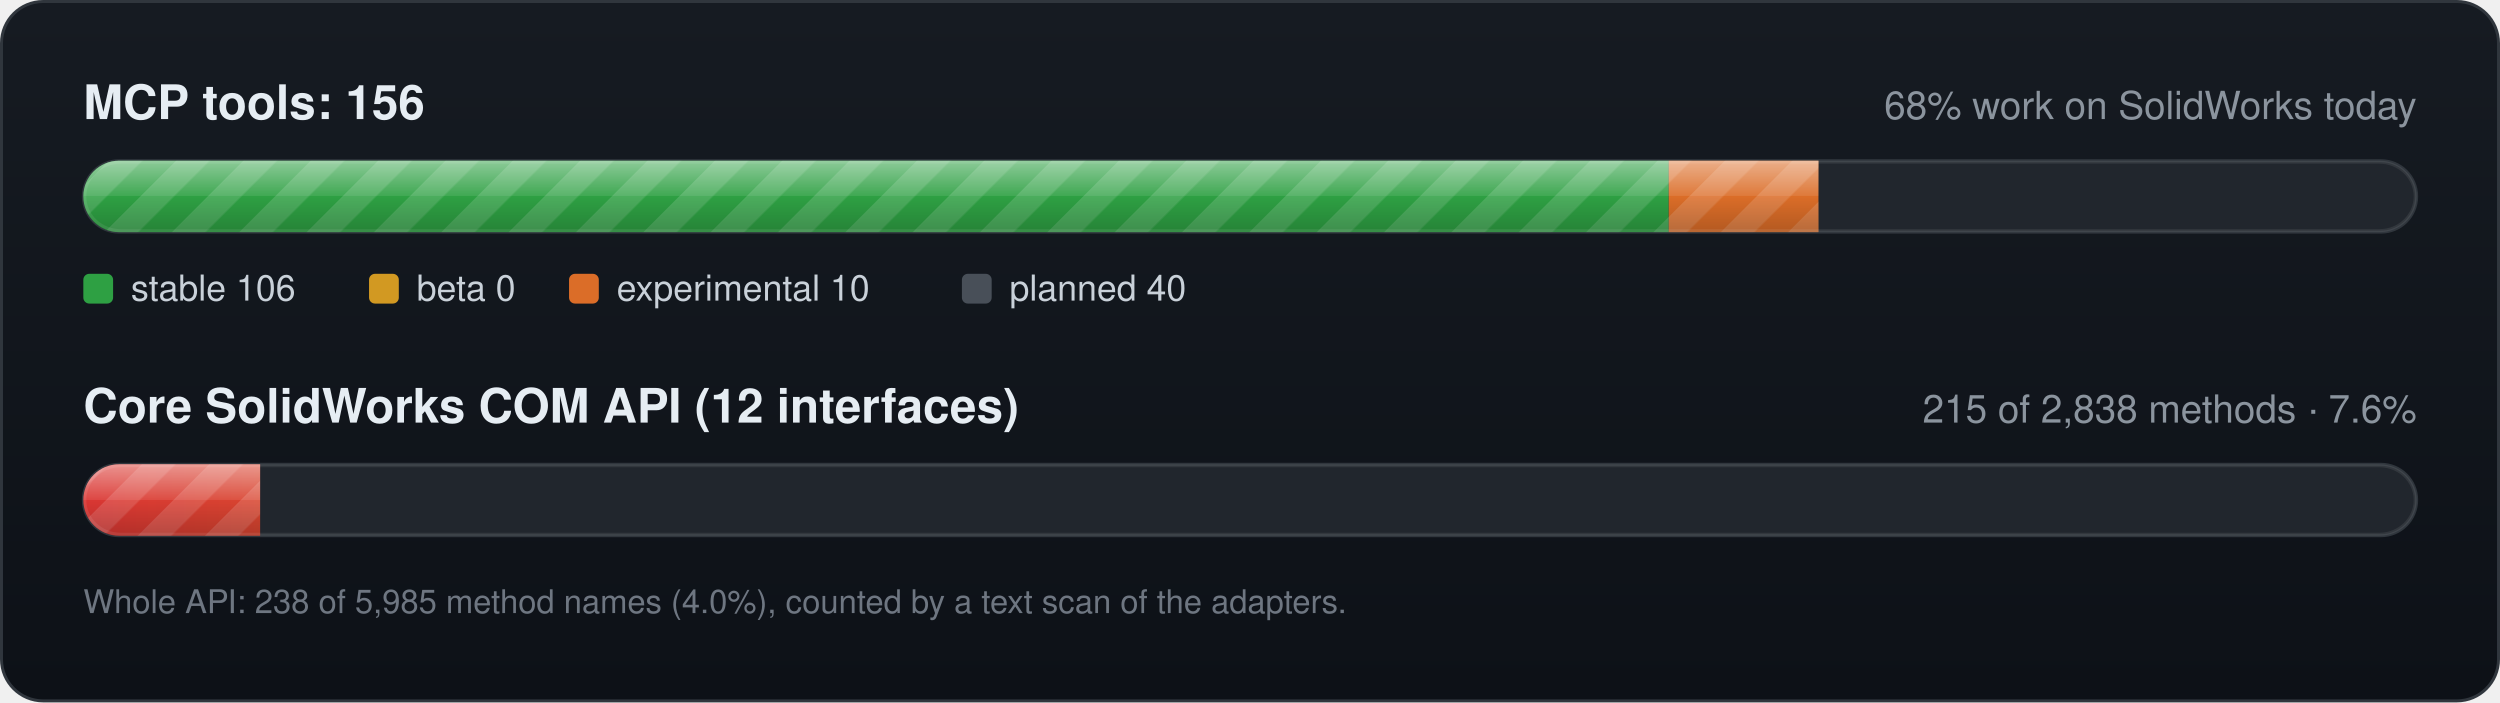
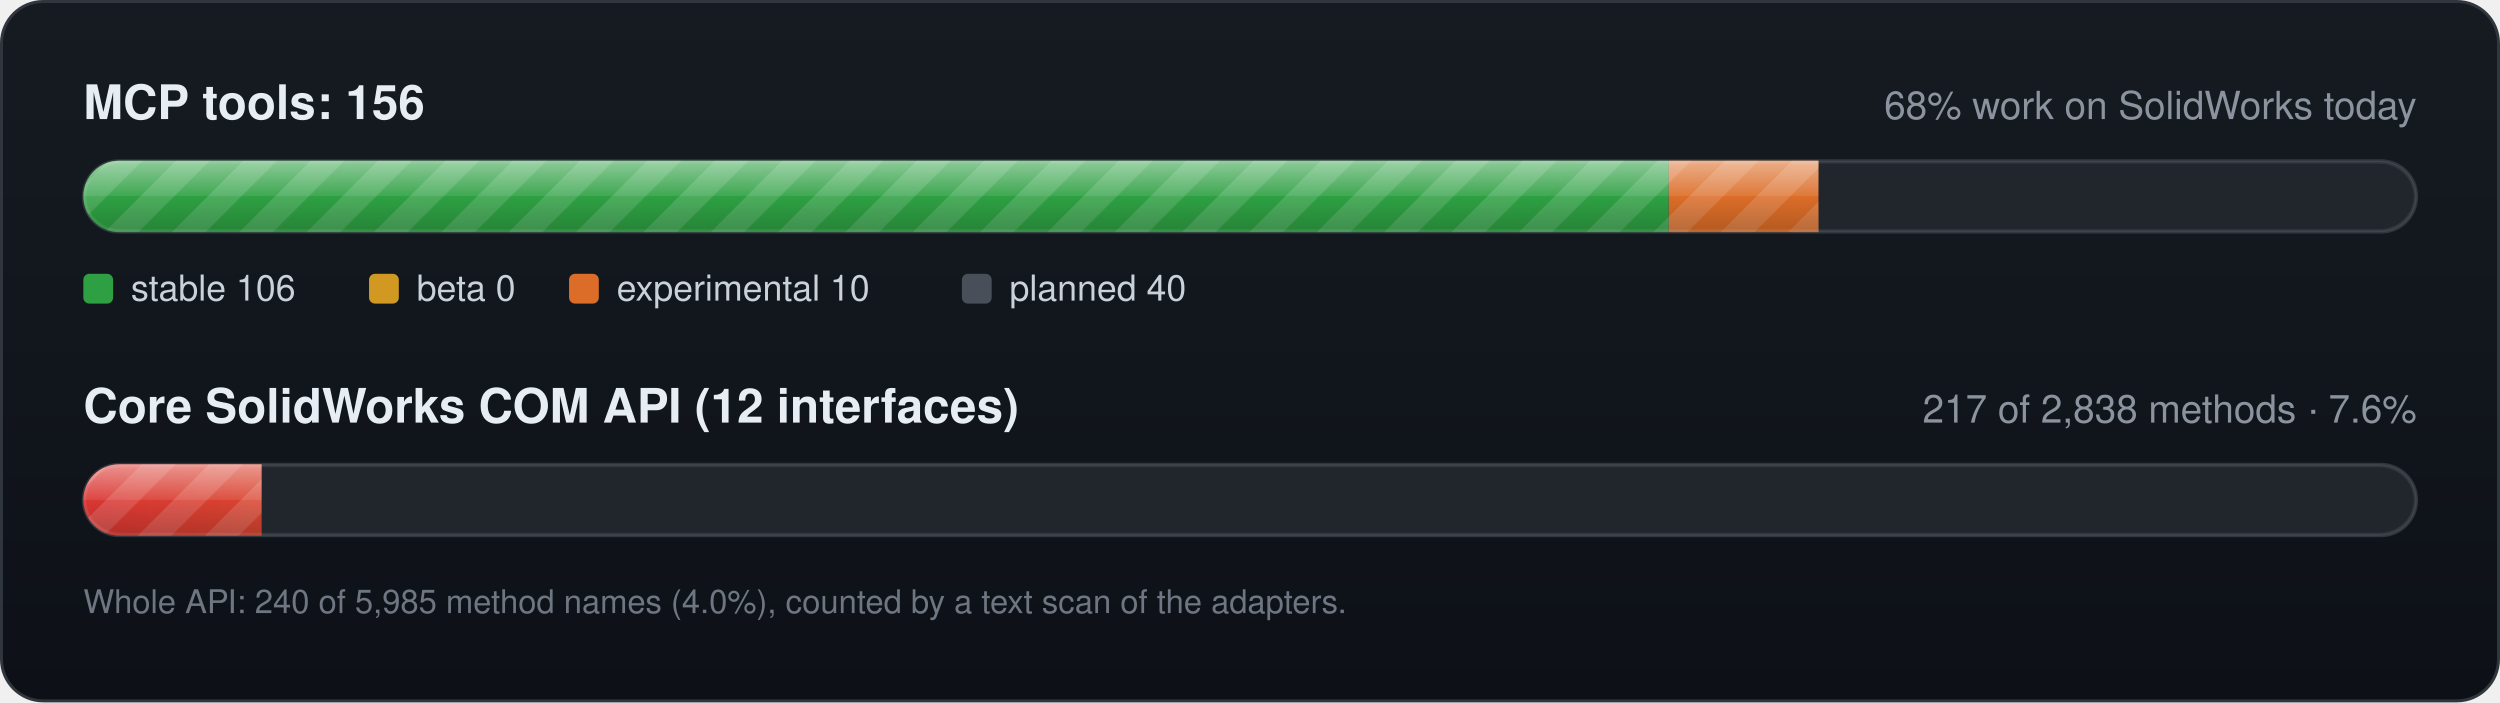
<svg xmlns="http://www.w3.org/2000/svg" width="840" height="236" viewBox="0 0 840 236" role="img" aria-label="Project progress">
  <defs>
    <linearGradient id="panel" x1="0" y1="0" x2="0" y2="1">
      <stop offset="0" stop-color="#161b22" />
      <stop offset="1" stop-color="#0d1117" />
    </linearGradient>
    <linearGradient id="gloss" x1="0" y1="0" x2="0" y2="1">
      <stop offset="0" stop-color="#fff" stop-opacity=".45" />
      <stop offset=".5" stop-color="#fff" stop-opacity=".08" />
      <stop offset=".5" stop-color="#000" stop-opacity="0" />
      <stop offset="1" stop-color="#000" stop-opacity=".18" />
    </linearGradient>
    <linearGradient id="heat" gradientUnits="userSpaceOnUse" x1="28" y1="0" x2="812" y2="0">
      <stop offset="0" stop-color="#da3633" />
      <stop offset=".5" stop-color="#d29922" />
      <stop offset="1" stop-color="#2ea043" />
    </linearGradient>
    <pattern id="stripes" width="16" height="16" patternUnits="userSpaceOnUse" patternTransform="rotate(45)">
      <rect width="8" height="16" fill="#fff" fill-opacity=".14" />
      <animateTransform attributeName="patternTransform" type="translate" additive="sum" from="0 0" to="16 0" dur="1.6s" repeatCount="indefinite" />
    </pattern>
    <clipPath id="track-tools">
      <rect x="28" y="54" width="784" height="24" rx="12.0" />
    </clipPath>
    <clipPath id="track-com">
      <rect x="28" y="156" width="784" height="24" rx="12.0" />
    </clipPath>
  </defs>
  <rect x=".5" y=".5" width="839" height="235" rx="14" fill="url(#panel)" stroke="#30363d" />
  <text x="28" y="40" font-family="-apple-system,'Segoe UI',Helvetica,Arial,sans-serif" font-size="16" fill="#e6edf3" font-weight="600" text-anchor="start">MCP tools: 156</text>
  <text x="812" y="40" font-family="-apple-system,'Segoe UI',Helvetica,Arial,sans-serif" font-size="13" fill="#8b949e" font-weight="400" text-anchor="end">68% work on SolidWorks today</text>
  <rect x="28" y="54" width="784" height="24" rx="12.0" fill="#21262d" stroke="#30363d" />
  <g clip-path="url(#track-tools)">
    <rect x="28.0" y="54" width="532.7" height="24" fill="#2ea043" />
    <rect x="560.7" y="54" width="0.0" height="24" fill="#d29922" />
    <rect x="560.7" y="54" width="50.3" height="24" fill="#db6d28" />
    <rect x="28" y="54" width="583.0" height="24" fill="url(#stripes)" />
    <rect x="28" y="54" width="583.0" height="24" fill="url(#gloss)" />
  </g>
  <rect x="28.5" y="54.5" width="783" height="23" rx="12.0" fill="none" stroke="#fff" stroke-opacity=".08" />
  <rect x="28" y="92" width="10" height="10" rx="2" fill="#2ea043" />
  <text x="44" y="101" font-family="-apple-system,'Segoe UI',Helvetica,Arial,sans-serif" font-size="12" fill="#c9d1d9" font-weight="400" text-anchor="start">stable 106</text>
  <rect x="124" y="92" width="10" height="10" rx="2" fill="#d29922" />
  <text x="140" y="101" font-family="-apple-system,'Segoe UI',Helvetica,Arial,sans-serif" font-size="12" fill="#c9d1d9" font-weight="400" text-anchor="start">beta 0</text>
  <rect x="191.2" y="92" width="10" height="10" rx="2" fill="#db6d28" />
  <text x="207.2" y="101" font-family="-apple-system,'Segoe UI',Helvetica,Arial,sans-serif" font-size="12" fill="#c9d1d9" font-weight="400" text-anchor="start">experimental 10</text>
  <rect x="323.2" y="92" width="10" height="10" rx="2" fill="#484f58" />
  <text x="339.2" y="101" font-family="-apple-system,'Segoe UI',Helvetica,Arial,sans-serif" font-size="12" fill="#c9d1d9" font-weight="400" text-anchor="start">planned 40</text>
  <text x="28" y="142" font-family="-apple-system,'Segoe UI',Helvetica,Arial,sans-serif" font-size="16" fill="#e6edf3" font-weight="600" text-anchor="start">Core SolidWorks COM API (12 interfaces)</text>
-   <text x="812" y="142" font-family="-apple-system,'Segoe UI',Helvetica,Arial,sans-serif" font-size="13" fill="#8b949e" font-weight="400" text-anchor="end">215 of 2,838 methods · 7.6%</text>
+   <text x="812" y="142" font-family="-apple-system,'Segoe UI',Helvetica,Arial,sans-serif" font-size="13" fill="#8b949e" font-weight="400" text-anchor="end">217 of 2,838 methods · 7.6%</text>
  <rect x="28" y="156" width="784" height="24" rx="12.0" fill="#21262d" stroke="#30363d" />
  <g clip-path="url(#track-com)">
-     <rect x="28.0" y="156" width="59.4" height="24" fill="url(#heat)" />
-     <rect x="28" y="156" width="59.4" height="24" fill="url(#stripes)" />
-     <rect x="28" y="156" width="59.4" height="24" fill="url(#gloss)" />
+     <rect x="28.0" y="156" width="59.9" height="24" fill="url(#heat)" />
+     <rect x="28" y="156" width="59.9" height="24" fill="url(#stripes)" />
+     <rect x="28" y="156" width="59.9" height="24" fill="url(#gloss)" />
  </g>
  <rect x="28.5" y="156.5" width="783" height="23" rx="12.0" fill="none" stroke="#fff" stroke-opacity=".08" />
-   <text x="28" y="206" font-family="-apple-system,'Segoe UI',Helvetica,Arial,sans-serif" font-size="11" fill="#6e7681" font-weight="400" text-anchor="start">Whole API: 238 of 5,985 method names (4.0%), counted by a text scan of the adapters.</text>
+   <text x="28" y="206" font-family="-apple-system,'Segoe UI',Helvetica,Arial,sans-serif" font-size="11" fill="#6e7681" font-weight="400" text-anchor="start">Whole API: 240 of 5,985 method names (4.0%), counted by a text scan of the adapters.</text>
</svg>
